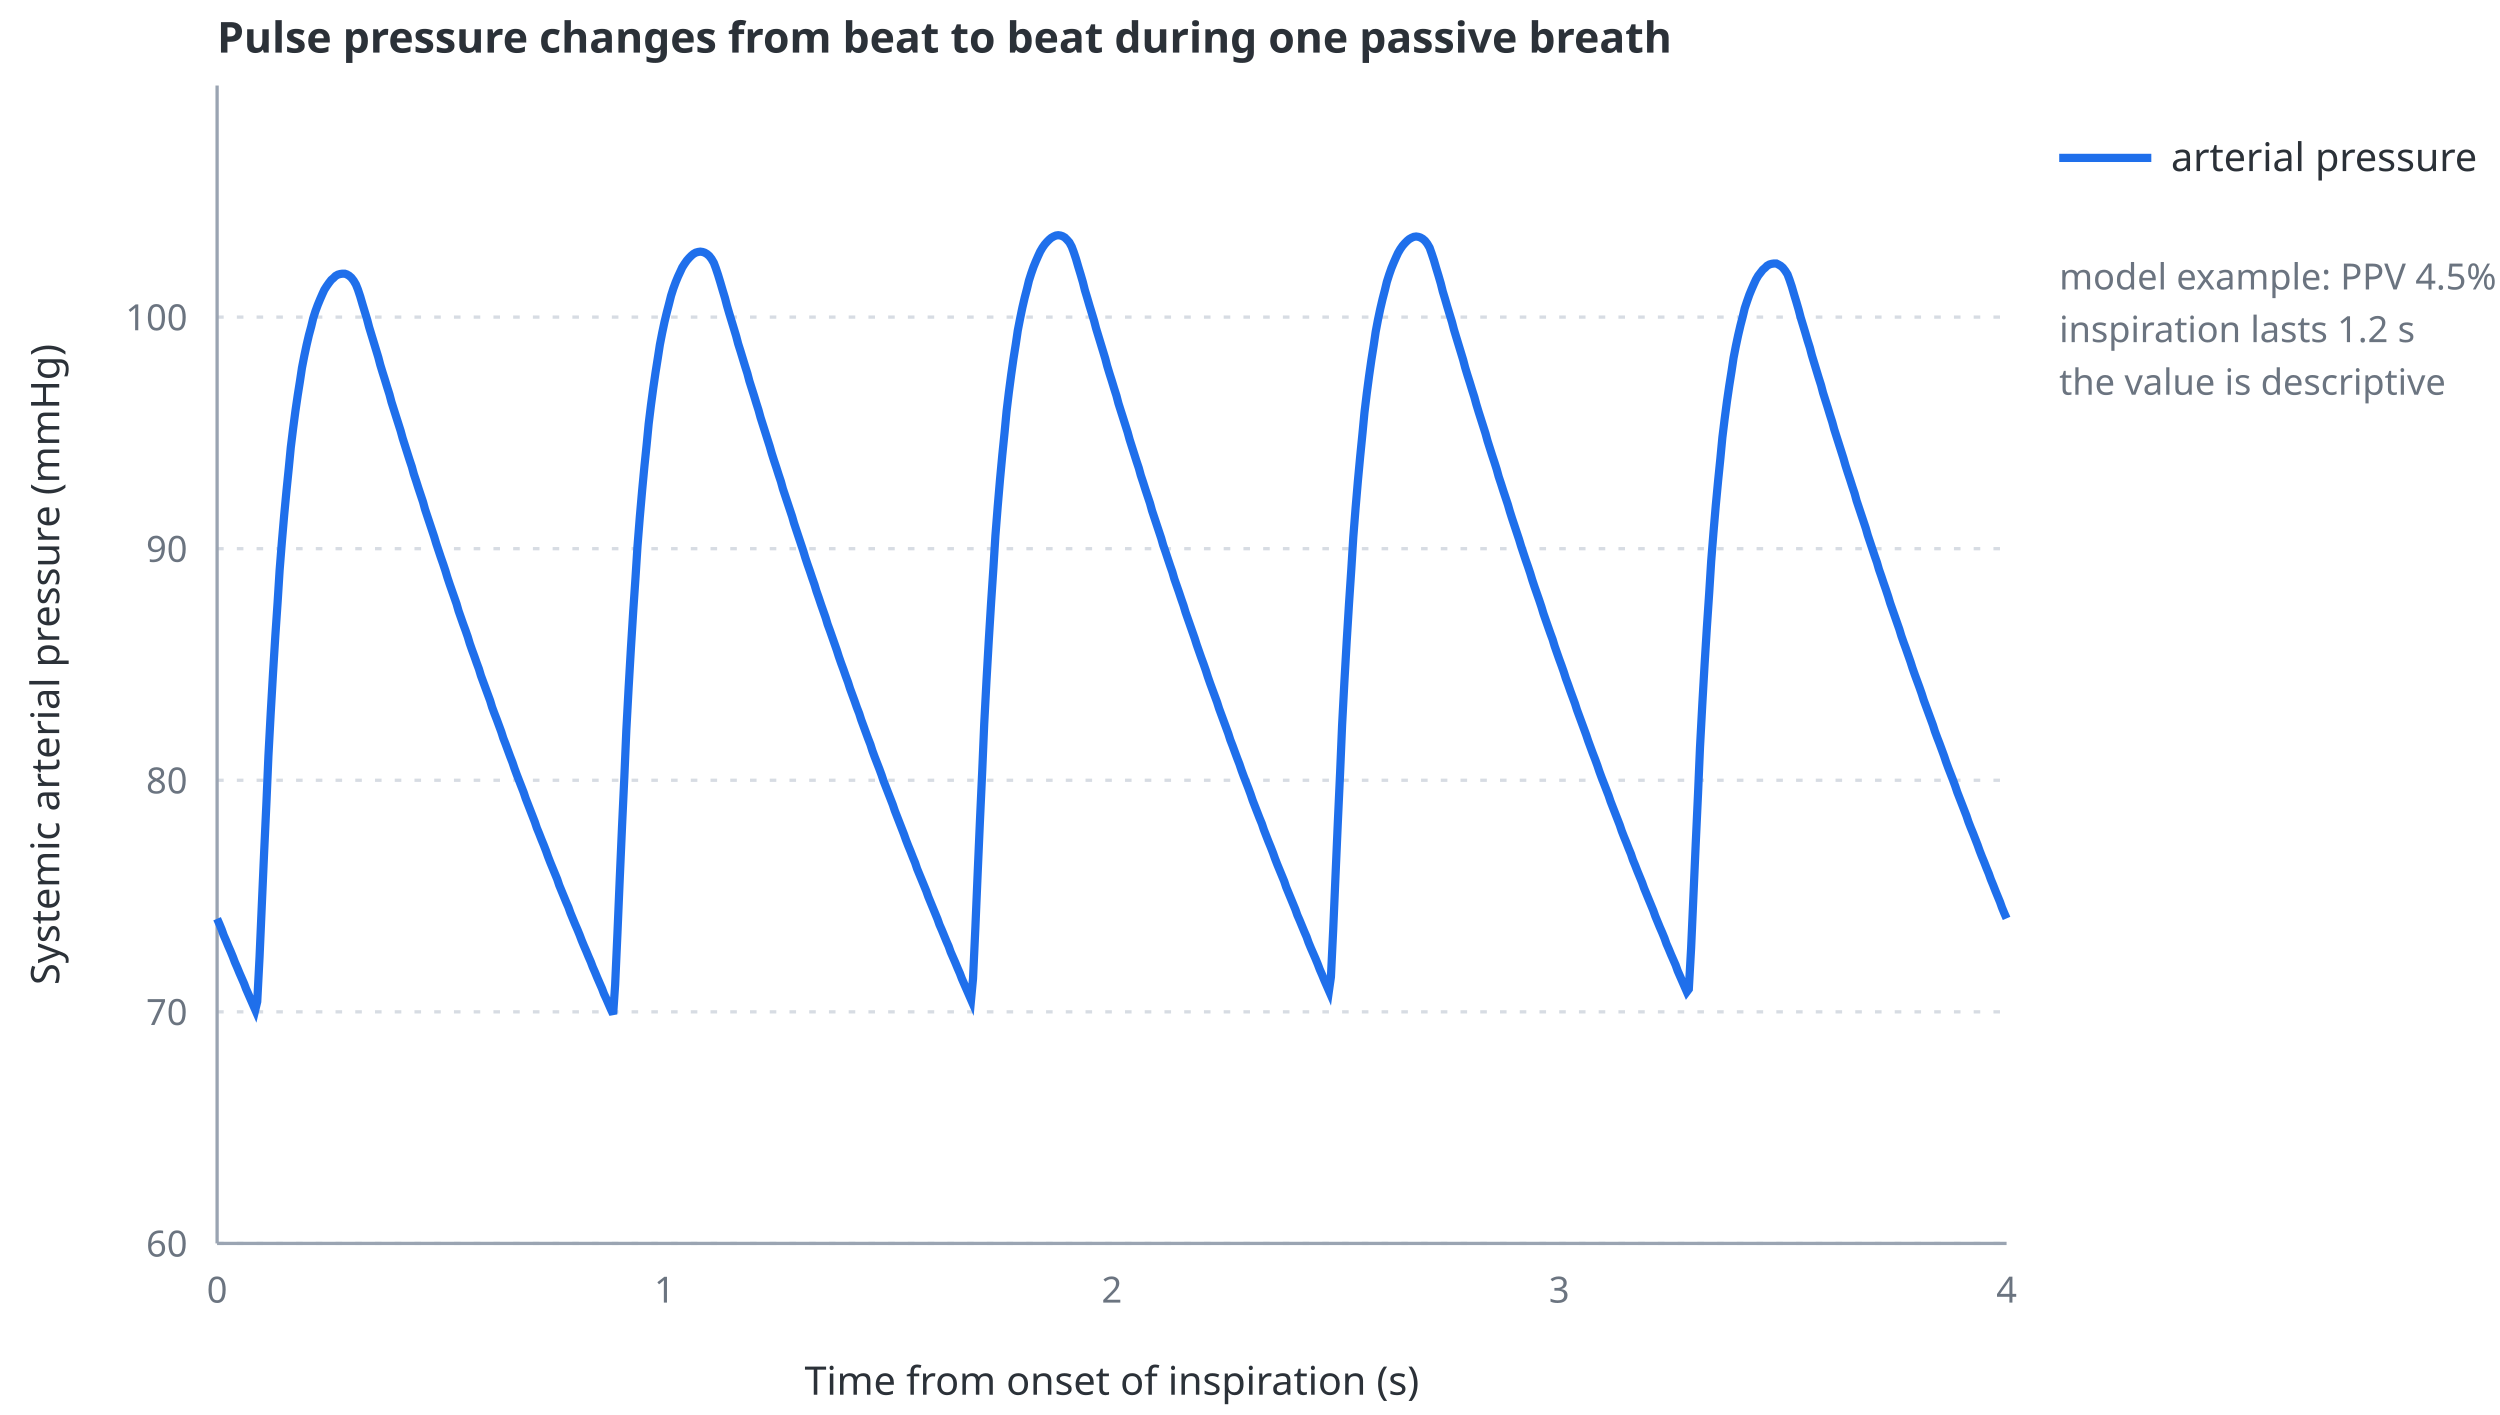
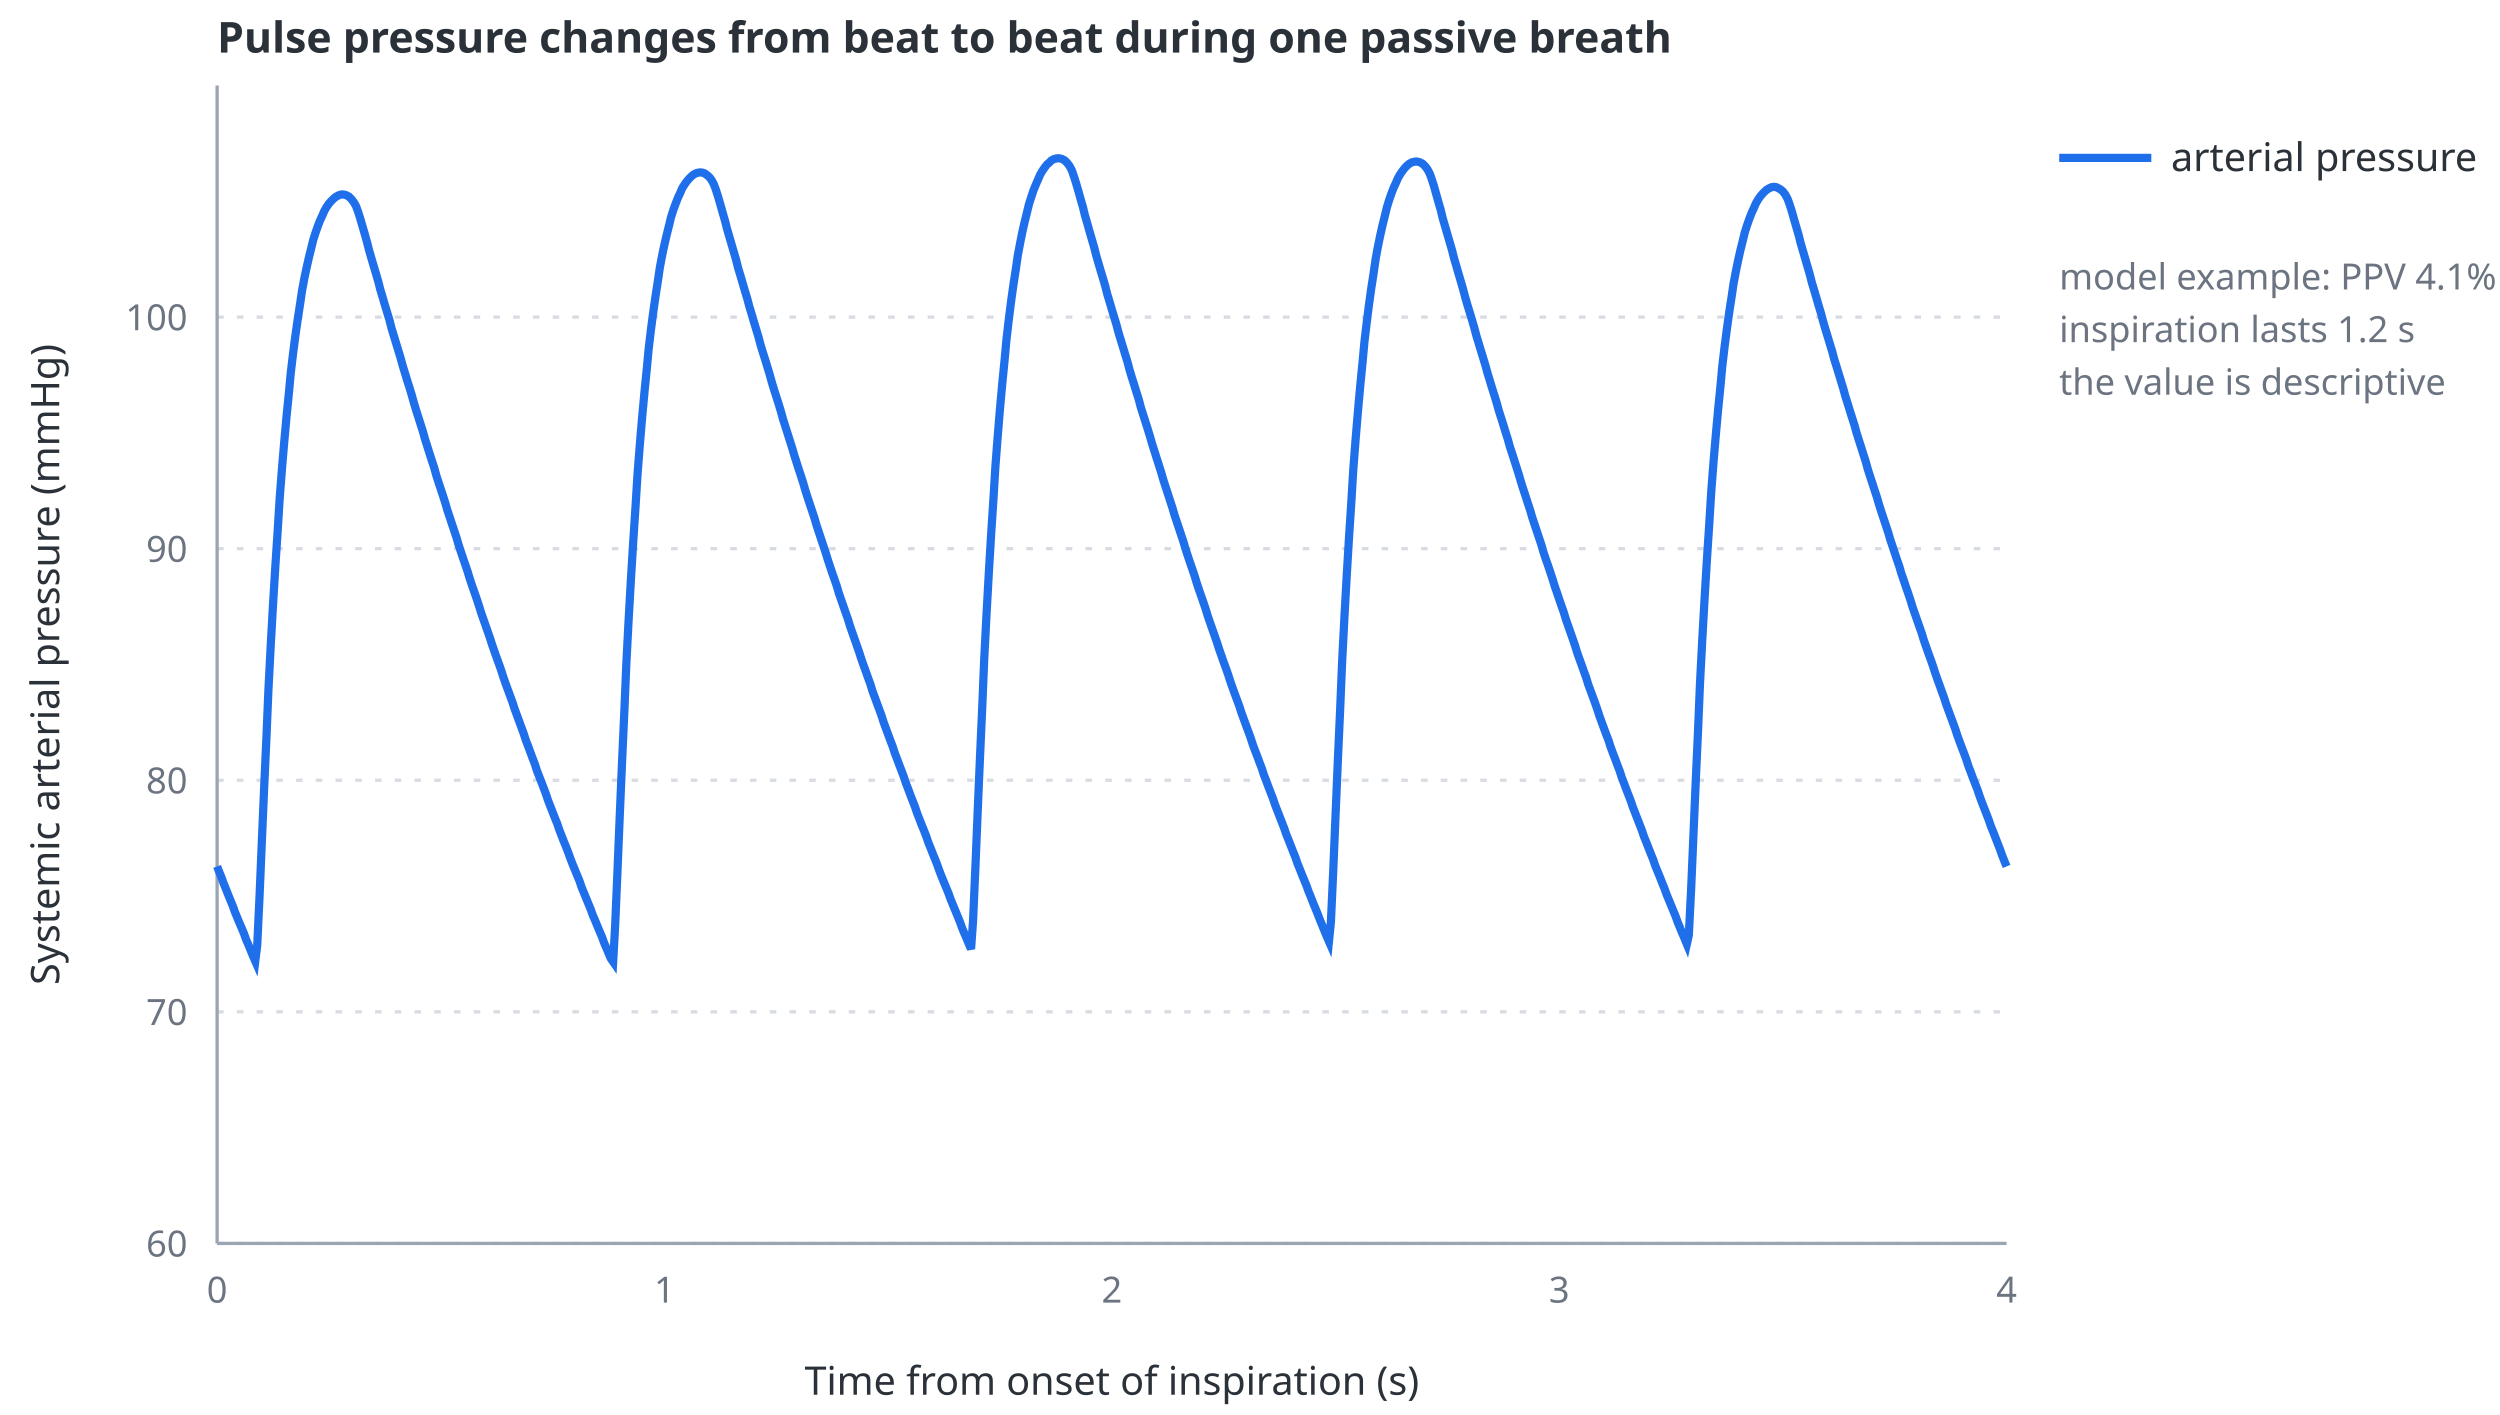
<svg xmlns="http://www.w3.org/2000/svg" viewBox="0 0 760 430" class="arthur-fig" role="img" aria-label="Pulse pressure changes from beat to beat during one passive breath">
  <style>
  svg.arthur-fig .bg { fill: none }
  svg.arthur-fig .axis { stroke: var(--fig-axis, #9aa4b2); stroke-width: 1 }
  svg.arthur-fig .grid { stroke: var(--fig-grid, #d7dce3); stroke-width: 1; stroke-dasharray: 2 4 }
  svg.arthur-fig .tick { fill: var(--fig-muted, #6b7480); font: 11px system-ui, sans-serif }
  svg.arthur-fig .label { fill: var(--fig-text, #2b3138); font: 12px system-ui, sans-serif }
  svg.arthur-fig .title { fill: var(--fig-text, #2b3138); font: 600 13px system-ui, sans-serif }
  svg.arthur-fig .lm { stroke: var(--fig-grid, #d7dce3); stroke-width: 1 }
  svg.arthur-fig .lm-text { fill: var(--fig-muted, #6b7480); font: 600 11px system-ui, sans-serif }
  svg.arthur-fig .total { stroke: var(--fig-total, #1f6feb); stroke-width: 2.5; fill: none }
  svg.arthur-fig .alv { stroke: var(--fig-alv, #d1495b); stroke-width: 1.6; fill: none; stroke-dasharray: 6 3 }
  svg.arthur-fig .extra { stroke: var(--fig-extra, #2a9d8f); stroke-width: 1.6; fill: none; stroke-dasharray: 6 3 }
  svg.arthur-fig .nadir { stroke: var(--fig-total, #1f6feb); stroke-width: 1; stroke-dasharray: 3 3 }
  svg.arthur-fig .dot { fill: var(--fig-total, #1f6feb); stroke: none }
  @media (prefers-color-scheme: dark) {
    svg.arthur-fig .axis { stroke: #5b6472 }
    svg.arthur-fig .grid, svg.arthur-fig .lm { stroke: #363d47 }
    svg.arthur-fig .tick, svg.arthur-fig .lm-text { fill: #8b95a3 }
    svg.arthur-fig .label, svg.arthur-fig .title { fill: #d6dbe2 }
    svg.arthur-fig .total, svg.arthur-fig .nadir { stroke: #58a6ff }
    svg.arthur-fig .dot { fill: #58a6ff }
    svg.arthur-fig .alv { stroke: #f08c9a }
    svg.arthur-fig .extra { stroke: #4fd1c1 }
  }
</style>
  <rect class="bg" width="760" height="430" />
  <text class="title" x="66" y="16">Pulse pressure changes from beat to beat during one passive breath</text>
  <line class="grid" x1="66" y1="378.0" x2="610" y2="378.0" />
  <text class="tick" x="57" y="382.0" text-anchor="end">60</text>
  <line class="grid" x1="66" y1="307.6" x2="610" y2="307.6" />
  <text class="tick" x="57" y="311.6" text-anchor="end">70</text>
  <line class="grid" x1="66" y1="237.2" x2="610" y2="237.2" />
  <text class="tick" x="57" y="241.2" text-anchor="end">80</text>
  <line class="grid" x1="66" y1="166.8" x2="610" y2="166.8" />
  <text class="tick" x="57" y="170.8" text-anchor="end">90</text>
  <line class="grid" x1="66" y1="96.4" x2="610" y2="96.4" />
  <text class="tick" x="57" y="100.4" text-anchor="end">100</text>
  <text class="tick" x="66.0" y="396" text-anchor="middle">0</text>
  <text class="tick" x="202.0" y="396" text-anchor="middle">1</text>
  <text class="tick" x="338.0" y="396" text-anchor="middle">2</text>
  <text class="tick" x="474.0" y="396" text-anchor="middle">3</text>
  <text class="tick" x="610.0" y="396" text-anchor="middle">4</text>
  <line class="axis" x1="66" y1="26" x2="66" y2="378" />
  <line class="axis" x1="66" y1="378.0" x2="610" y2="378.0" />
-   <path class="total" style="stroke-dasharray:none" d="M66.0 279.3 L66.7 280.9 L67.4 282.6 L68.0 284.3 L68.7 285.9 L69.4 287.6 L70.1 289.2 L70.8 290.9 L71.4 292.5 L72.1 294.1 L72.8 295.8 L73.5 297.4 L74.2 299.0 L74.8 300.6 L75.5 302.2 L76.2 303.8 L76.9 305.4 L77.6 307.0 L78.2 304.5 L78.9 291.0 L79.6 274.9 L80.3 259.0 L81.0 243.9 L81.6 229.8 L82.3 216.7 L83.0 204.6 L83.7 193.3 L84.4 183.0 L85.0 173.4 L85.7 164.6 L86.4 156.5 L87.1 149.1 L87.8 142.2 L88.4 136.0 L89.1 130.3 L89.8 125.0 L90.5 120.2 L91.2 115.8 L91.8 111.8 L92.5 108.2 L93.2 104.9 L93.9 101.9 L94.6 99.3 L95.2 96.8 L95.9 94.6 L96.6 92.7 L97.3 91.0 L98.0 89.4 L98.6 88.1 L99.3 87.0 L100.0 86.0 L100.7 85.1 L101.4 84.5 L102.0 83.9 L102.7 83.5 L103.4 83.3 L104.1 83.2 L104.8 83.2 L105.4 83.4 L106.1 83.8 L106.8 84.4 L107.5 85.3 L108.2 86.5 L108.8 88.0 L109.5 90.1 L110.2 92.5 L110.9 94.8 L111.6 97.1 L112.2 99.4 L112.9 101.7 L113.6 104.0 L114.3 106.3 L115.0 108.6 L115.6 110.9 L116.3 113.2 L117.0 115.4 L117.7 117.7 L118.4 119.9 L119.0 122.2 L119.7 124.4 L120.4 126.6 L121.1 128.8 L121.8 131.0 L122.4 133.2 L123.1 135.4 L123.8 137.6 L124.5 139.8 L125.2 141.9 L125.8 144.1 L126.5 146.2 L127.2 148.4 L127.9 150.5 L128.6 152.6 L129.2 154.8 L129.9 156.9 L130.6 159.0 L131.3 161.1 L132.0 163.2 L132.6 165.2 L133.3 167.3 L134.0 169.4 L134.7 171.4 L135.4 173.5 L136.0 175.5 L136.7 177.6 L137.4 179.6 L138.1 181.6 L138.8 183.6 L139.4 185.7 L140.1 187.7 L140.8 189.7 L141.5 191.6 L142.2 193.6 L142.8 195.6 L143.5 197.6 L144.2 199.5 L144.9 201.5 L145.6 203.4 L146.2 205.4 L146.9 207.3 L147.6 209.2 L148.3 211.1 L149.0 213.0 L149.6 215.0 L150.3 216.9 L151.0 218.7 L151.7 220.6 L152.4 222.5 L153.0 224.4 L153.7 226.2 L154.4 228.1 L155.1 230.0 L155.8 231.8 L156.4 233.6 L157.1 235.5 L157.8 237.3 L158.5 239.1 L159.2 240.9 L159.8 242.7 L160.5 244.5 L161.2 246.3 L161.9 248.1 L162.6 249.9 L163.2 251.7 L163.9 253.4 L164.6 255.2 L165.3 256.9 L166.0 258.7 L166.6 260.4 L167.3 262.2 L168.0 263.9 L168.7 265.6 L169.4 267.3 L170.0 269.1 L170.7 270.8 L171.4 272.5 L172.1 274.2 L172.8 275.8 L173.4 277.5 L174.1 279.2 L174.8 280.9 L175.5 282.5 L176.2 284.2 L176.8 285.8 L177.5 287.5 L178.2 289.1 L178.9 290.8 L179.6 292.4 L180.2 294.0 L180.9 295.6 L181.6 297.3 L182.3 298.9 L183.0 300.5 L183.6 302.1 L184.3 303.6 L185.0 305.2 L185.7 306.8 L186.4 308.3 L187.0 299.4 L187.7 283.8 L188.4 267.2 L189.1 251.2 L189.8 236.2 L190.4 222.1 L191.1 209.1 L191.8 197.0 L192.5 185.8 L193.2 175.5 L193.8 166.0 L194.5 157.2 L195.2 149.2 L195.9 141.8 L196.6 135.0 L197.2 128.8 L197.9 123.1 L198.6 117.9 L199.3 113.1 L200.0 108.7 L200.6 104.8 L201.3 101.2 L202.0 97.9 L202.7 95.0 L203.4 92.3 L204.0 89.9 L204.7 87.7 L205.4 85.8 L206.1 84.1 L206.8 82.6 L207.4 81.3 L208.1 80.2 L208.8 79.2 L209.5 78.4 L210.2 77.7 L210.8 77.2 L211.5 76.8 L212.2 76.6 L212.9 76.5 L213.6 76.6 L214.2 76.8 L214.9 77.2 L215.6 77.8 L216.3 78.7 L217.0 79.9 L217.6 81.5 L218.3 83.6 L219.0 85.9 L219.7 88.3 L220.4 90.6 L221.0 92.9 L221.7 95.3 L222.4 97.6 L223.1 99.9 L223.8 102.2 L224.4 104.5 L225.1 106.7 L225.8 109.0 L226.5 111.3 L227.2 113.5 L227.8 115.8 L228.5 118.0 L229.2 120.2 L229.9 122.5 L230.6 124.7 L231.2 126.9 L231.9 129.1 L232.6 131.3 L233.3 133.5 L234.0 135.7 L234.6 137.8 L235.3 140.0 L236.0 142.1 L236.7 144.3 L237.4 146.4 L238.0 148.6 L238.7 150.7 L239.4 152.8 L240.1 154.9 L240.8 157.0 L241.4 159.1 L242.1 161.2 L242.8 163.3 L243.5 165.4 L244.2 167.5 L244.8 169.5 L245.5 171.6 L246.2 173.6 L246.9 175.7 L247.6 177.7 L248.2 179.7 L248.9 181.7 L249.6 183.8 L250.3 185.8 L251.0 187.8 L251.6 189.8 L252.3 191.7 L253.0 193.7 L253.7 195.7 L254.4 197.7 L255.0 199.6 L255.7 201.6 L256.4 203.5 L257.1 205.5 L257.8 207.4 L258.4 209.3 L259.1 211.2 L259.8 213.1 L260.5 215.1 L261.2 216.9 L261.8 218.8 L262.5 220.7 L263.2 222.6 L263.9 224.5 L264.6 226.3 L265.2 228.2 L265.9 230.1 L266.6 231.9 L267.3 233.7 L268.0 235.6 L268.6 237.4 L269.3 239.2 L270.0 241.0 L270.7 242.8 L271.4 244.6 L272.0 246.4 L272.7 248.2 L273.4 250.0 L274.1 251.8 L274.8 253.6 L275.4 255.3 L276.1 257.1 L276.8 258.8 L277.5 260.6 L278.2 262.3 L278.8 264.1 L279.5 265.8 L280.2 267.5 L280.9 269.2 L281.6 270.9 L282.2 272.6 L282.9 274.3 L283.6 276.0 L284.3 277.7 L285.0 279.4 L285.6 281.1 L286.3 282.7 L287.0 284.4 L287.7 286.1 L288.4 287.7 L289.0 289.4 L289.7 291.0 L290.4 292.6 L291.1 294.3 L291.8 295.9 L292.4 297.5 L293.1 299.1 L293.8 300.7 L294.5 302.3 L295.2 303.9 L295.8 297.5 L296.5 282.3 L297.2 265.7 L297.9 249.6 L298.6 234.3 L299.2 220.1 L299.9 206.8 L300.6 194.5 L301.3 183.1 L302.0 172.6 L302.6 162.9 L303.3 154.0 L304.0 145.8 L304.7 138.3 L305.4 131.4 L306.0 125.0 L306.7 119.2 L307.4 113.9 L308.1 109.0 L308.8 104.6 L309.4 100.5 L310.1 96.9 L310.8 93.5 L311.5 90.5 L312.2 87.8 L312.8 85.3 L313.5 83.1 L314.2 81.1 L314.9 79.4 L315.6 77.8 L316.2 76.5 L316.9 75.3 L317.6 74.3 L318.3 73.5 L319.0 72.8 L319.6 72.3 L320.3 71.9 L321.0 71.6 L321.7 71.5 L322.4 71.6 L323.0 71.8 L323.7 72.2 L324.4 72.9 L325.1 73.7 L325.8 75.0 L326.4 76.6 L327.1 78.7 L327.8 81.1 L328.5 83.4 L329.2 85.8 L329.8 88.2 L330.5 90.5 L331.2 92.9 L331.9 95.2 L332.6 97.5 L333.2 99.8 L333.9 102.1 L334.6 104.4 L335.3 106.7 L336.0 109.0 L336.6 111.3 L337.3 113.6 L338.0 115.8 L338.7 118.1 L339.4 120.3 L340.0 122.6 L340.7 124.8 L341.4 127.0 L342.1 129.2 L342.8 131.4 L343.4 133.6 L344.1 135.8 L344.8 138.0 L345.5 140.2 L346.2 142.3 L346.8 144.5 L347.5 146.6 L348.2 148.8 L348.9 150.9 L349.6 153.0 L350.2 155.2 L350.9 157.3 L351.6 159.4 L352.3 161.5 L353.0 163.6 L353.6 165.7 L354.3 167.7 L355.0 169.8 L355.7 171.9 L356.4 173.9 L357.0 176.0 L357.7 178.0 L358.4 180.0 L359.1 182.1 L359.8 184.1 L360.4 186.1 L361.1 188.1 L361.8 190.1 L362.5 192.1 L363.2 194.1 L363.8 196.0 L364.5 198.0 L365.2 200.0 L365.9 201.9 L366.6 203.9 L367.2 205.8 L367.9 207.8 L368.6 209.7 L369.3 211.6 L370.0 213.5 L370.6 215.4 L371.3 217.3 L372.0 219.2 L372.7 221.1 L373.4 223.0 L374.0 224.9 L374.7 226.7 L375.4 228.6 L376.1 230.5 L376.8 232.3 L377.4 234.1 L378.1 236.0 L378.8 237.8 L379.5 239.6 L380.2 241.5 L380.8 243.3 L381.5 245.1 L382.2 246.9 L382.9 248.7 L383.6 250.4 L384.2 252.2 L384.9 254.0 L385.6 255.8 L386.3 257.5 L387.0 259.3 L387.6 261.0 L388.3 262.8 L389.0 264.5 L389.7 266.2 L390.4 267.9 L391.0 269.7 L391.7 271.4 L392.4 273.1 L393.1 274.8 L393.8 276.5 L394.4 278.2 L395.1 279.8 L395.8 281.5 L396.5 283.2 L397.2 284.8 L397.8 286.5 L398.5 288.2 L399.2 289.8 L399.9 291.4 L400.6 293.1 L401.2 294.7 L401.9 296.3 L402.6 298.0 L403.3 299.6 L404.0 301.2 L404.6 297.0 L405.3 282.5 L406.0 266.1 L406.7 250.0 L407.4 234.7 L408.0 220.4 L408.7 207.2 L409.4 194.9 L410.1 183.5 L410.8 173.0 L411.4 163.3 L412.1 154.4 L412.8 146.2 L413.5 138.7 L414.2 131.7 L414.8 125.4 L415.5 119.6 L416.2 114.3 L416.9 109.4 L417.6 105.0 L418.2 100.9 L418.9 97.2 L419.6 93.9 L420.3 90.9 L421.0 88.2 L421.6 85.7 L422.3 83.5 L423.0 81.5 L423.7 79.8 L424.4 78.2 L425.0 76.9 L425.7 75.7 L426.4 74.7 L427.1 73.9 L427.8 73.2 L428.4 72.7 L429.1 72.3 L429.8 72.0 L430.5 71.9 L431.2 72.0 L431.8 72.2 L432.5 72.6 L433.2 73.2 L433.9 74.1 L434.6 75.3 L435.2 77.0 L435.9 79.1 L436.6 81.5 L437.3 83.8 L438.0 86.2 L438.6 88.6 L439.3 90.9 L440.0 93.3 L440.7 95.6 L441.4 97.9 L442.0 100.2 L442.7 102.5 L443.4 104.8 L444.1 107.1 L444.8 109.4 L445.4 111.7 L446.1 114.0 L446.8 116.2 L447.5 118.5 L448.2 120.7 L448.8 122.9 L449.5 125.2 L450.2 127.4 L450.9 129.6 L451.6 131.8 L452.2 134.0 L452.9 136.2 L453.6 138.4 L454.3 140.5 L455.0 142.7 L455.6 144.9 L456.3 147.0 L457.0 149.2 L457.7 151.3 L458.4 153.4 L459.0 155.5 L459.7 157.7 L460.4 159.8 L461.1 161.9 L461.8 164.0 L462.4 166.0 L463.1 168.1 L463.8 170.2 L464.5 172.2 L465.2 174.3 L465.8 176.3 L466.5 178.4 L467.2 180.4 L467.9 182.4 L468.6 184.5 L469.2 186.5 L469.9 188.5 L470.6 190.5 L471.3 192.5 L472.0 194.4 L472.6 196.4 L473.3 198.4 L474.0 200.4 L474.7 202.3 L475.4 204.3 L476.0 206.2 L476.7 208.1 L477.4 210.1 L478.1 212.0 L478.8 213.9 L479.4 215.8 L480.1 217.7 L480.8 219.6 L481.5 221.5 L482.2 223.4 L482.8 225.2 L483.5 227.1 L484.2 229.0 L484.9 230.8 L485.6 232.7 L486.2 234.5 L486.9 236.4 L487.6 238.2 L488.3 240.0 L489.0 241.8 L489.6 243.6 L490.3 245.4 L491.0 247.2 L491.7 249.0 L492.4 250.8 L493.0 252.6 L493.7 254.4 L494.4 256.1 L495.1 257.9 L495.8 259.6 L496.4 261.4 L497.1 263.1 L497.8 264.9 L498.5 266.6 L499.2 268.3 L499.8 270.0 L500.5 271.7 L501.2 273.4 L501.9 275.1 L502.6 276.8 L503.2 278.5 L503.9 280.2 L504.6 281.9 L505.3 283.5 L506.0 285.2 L506.6 286.9 L507.3 288.5 L508.0 290.2 L508.7 291.8 L509.4 293.4 L510.0 295.1 L510.7 296.7 L511.4 298.3 L512.1 299.9 L512.8 301.5 L513.4 300.7 L514.1 288.2 L514.8 272.4 L515.5 256.5 L516.2 241.3 L516.8 227.2 L517.5 214.1 L518.2 201.9 L518.9 190.6 L519.6 180.2 L520.2 170.6 L520.9 161.8 L521.6 153.6 L522.3 146.2 L523.0 139.3 L523.6 133.0 L524.3 127.3 L525.0 122.0 L525.7 117.2 L526.4 112.8 L527.0 108.8 L527.7 105.2 L528.4 101.9 L529.1 98.9 L529.8 96.2 L530.4 93.7 L531.1 91.6 L531.8 89.6 L532.5 87.9 L533.2 86.3 L533.8 85.0 L534.5 83.8 L535.2 82.9 L535.9 82.0 L536.6 81.4 L537.2 80.8 L537.9 80.4 L538.6 80.2 L539.3 80.1 L540.0 80.1 L540.6 80.4 L541.3 80.8 L542.0 81.4 L542.7 82.3 L543.4 83.4 L544.0 85.0 L544.7 87.1 L545.4 89.5 L546.1 91.8 L546.8 94.2 L547.4 96.5 L548.1 98.8 L548.8 101.1 L549.5 103.5 L550.2 105.7 L550.8 108.0 L551.5 110.3 L552.2 112.6 L552.9 114.9 L553.6 117.1 L554.2 119.4 L554.9 121.6 L555.6 123.8 L556.3 126.1 L557.0 128.3 L557.6 130.5 L558.3 132.7 L559.0 134.9 L559.7 137.1 L560.4 139.3 L561.0 141.4 L561.7 143.6 L562.4 145.7 L563.1 147.9 L563.8 150.0 L564.4 152.2 L565.1 154.3 L565.8 156.4 L566.5 158.5 L567.2 160.6 L567.8 162.7 L568.5 164.8 L569.2 166.9 L569.9 169.0 L570.6 171.0 L571.2 173.1 L571.9 175.1 L572.6 177.2 L573.3 179.2 L574.0 181.3 L574.6 183.3 L575.3 185.3 L576.0 187.3 L576.7 189.3 L577.4 191.3 L578.0 193.3 L578.7 195.3 L579.4 197.2 L580.1 199.2 L580.8 201.2 L581.4 203.1 L582.1 205.1 L582.8 207.0 L583.5 208.9 L584.2 210.9 L584.8 212.8 L585.5 214.7 L586.2 216.6 L586.9 218.5 L587.6 220.4 L588.2 222.3 L588.9 224.2 L589.6 226.0 L590.3 227.9 L591.0 229.8 L591.6 231.6 L592.3 233.5 L593.0 235.3 L593.7 237.1 L594.4 239.0 L595.0 240.8 L595.7 242.6 L596.4 244.4 L597.1 246.2 L597.8 248.0 L598.4 249.8 L599.1 251.6 L599.8 253.3 L600.5 255.1 L601.2 256.9 L601.8 258.6 L602.5 260.4 L603.2 262.1 L603.9 263.9 L604.6 265.6 L605.2 267.3 L605.9 269.0 L606.6 270.8 L607.3 272.5 L608.0 274.2 L608.6 275.9 L609.3 277.6 L610.0 279.2" />
+   <path class="total" style="stroke-dasharray:none" d="M66.0 263.4 L66.7 265.2 L67.4 266.9 L68.0 268.6 L68.7 270.3 L69.4 272.1 L70.1 273.8 L70.8 275.5 L71.4 277.2 L72.1 278.9 L72.8 280.6 L73.5 282.2 L74.2 283.9 L74.8 285.6 L75.5 287.2 L76.2 288.9 L76.9 290.6 L77.6 292.2 L78.2 287.3 L78.9 272.5 L79.6 255.8 L80.3 239.5 L81.0 224.1 L81.6 209.7 L82.3 196.2 L83.0 183.8 L83.7 172.2 L84.4 161.6 L85.0 151.8 L85.7 142.7 L86.4 134.4 L87.1 126.7 L87.8 119.7 L88.4 113.3 L89.1 107.4 L89.8 102.0 L90.5 97.1 L91.2 92.6 L91.8 88.5 L92.5 84.7 L93.2 81.4 L93.9 78.3 L94.6 75.5 L95.2 73.0 L95.9 70.8 L96.6 68.8 L97.3 67.0 L98.0 65.5 L98.6 64.1 L99.3 62.9 L100.0 61.9 L100.7 61.1 L101.4 60.4 L102.0 59.9 L102.7 59.5 L103.4 59.2 L104.1 59.1 L104.8 59.2 L105.4 59.4 L106.1 59.8 L106.8 60.5 L107.5 61.4 L108.2 62.6 L108.8 64.2 L109.5 66.4 L110.2 68.8 L110.9 71.2 L111.6 73.7 L112.2 76.1 L112.9 78.5 L113.6 80.9 L114.3 83.2 L115.0 85.6 L115.6 88.0 L116.3 90.3 L117.0 92.7 L117.7 95.0 L118.4 97.3 L119.0 99.7 L119.7 102.0 L120.4 104.3 L121.1 106.6 L121.8 108.9 L122.4 111.1 L123.1 113.4 L123.8 115.7 L124.5 117.9 L125.2 120.2 L125.8 122.4 L126.5 124.7 L127.2 126.9 L127.9 129.1 L128.6 131.3 L129.2 133.5 L129.9 135.7 L130.6 137.9 L131.3 140.1 L132.0 142.2 L132.6 144.4 L133.3 146.6 L134.0 148.7 L134.7 150.8 L135.4 153.0 L136.0 155.1 L136.7 157.2 L137.4 159.3 L138.1 161.4 L138.8 163.5 L139.4 165.6 L140.1 167.7 L140.8 169.8 L141.5 171.8 L142.2 173.9 L142.8 175.9 L143.5 178.0 L144.2 180.0 L144.9 182.0 L145.6 184.1 L146.2 186.1 L146.9 188.1 L147.6 190.1 L148.3 192.1 L149.0 194.1 L149.6 196.0 L150.3 198.0 L151.0 200.0 L151.7 201.9 L152.4 203.9 L153.0 205.8 L153.7 207.8 L154.4 209.7 L155.1 211.6 L155.8 213.5 L156.4 215.4 L157.1 217.3 L157.8 219.2 L158.5 221.1 L159.2 223.0 L159.8 224.9 L160.5 226.7 L161.2 228.6 L161.9 230.5 L162.6 232.3 L163.2 234.2 L163.9 236.0 L164.6 237.8 L165.3 239.6 L166.0 241.5 L166.6 243.3 L167.3 245.1 L168.0 246.9 L168.7 248.7 L169.4 250.4 L170.0 252.2 L170.7 254.0 L171.4 255.8 L172.1 257.5 L172.8 259.3 L173.4 261.0 L174.1 262.8 L174.8 264.5 L175.5 266.2 L176.2 267.9 L176.8 269.7 L177.5 271.4 L178.2 273.1 L178.9 274.8 L179.6 276.5 L180.2 278.2 L180.9 279.8 L181.6 281.5 L182.3 283.2 L183.0 284.8 L183.6 286.5 L184.3 288.1 L185.0 289.8 L185.7 291.4 L186.4 292.4 L187.0 281.5 L187.7 265.1 L188.4 248.1 L189.1 231.7 L189.8 216.3 L190.4 201.9 L191.1 188.5 L191.8 176.1 L192.5 164.7 L193.2 154.0 L193.8 144.3 L194.5 135.3 L195.2 127.0 L195.9 119.4 L196.6 112.4 L197.2 106.0 L197.9 100.1 L198.6 94.8 L199.3 89.9 L200.0 85.4 L200.6 81.3 L201.3 77.6 L202.0 74.3 L202.7 71.3 L203.4 68.5 L204.0 66.0 L204.7 63.8 L205.4 61.9 L206.1 60.1 L206.8 58.6 L207.4 57.2 L208.1 56.1 L208.8 55.1 L209.5 54.3 L210.2 53.6 L210.8 53.1 L211.5 52.7 L212.2 52.5 L212.9 52.4 L213.6 52.5 L214.2 52.7 L214.9 53.2 L215.6 53.8 L216.3 54.7 L217.0 56.0 L217.6 57.6 L218.3 59.8 L219.0 62.2 L219.7 64.7 L220.4 67.1 L221.0 69.5 L221.7 71.9 L222.4 74.3 L223.1 76.7 L223.8 79.1 L224.4 81.5 L225.1 83.8 L225.8 86.2 L226.5 88.6 L227.2 90.9 L227.8 93.2 L228.5 95.5 L229.2 97.9 L229.9 100.2 L230.6 102.5 L231.2 104.8 L231.9 107.1 L232.6 109.3 L233.3 111.6 L234.0 113.9 L234.6 116.1 L235.3 118.4 L236.0 120.6 L236.7 122.8 L237.4 125.1 L238.0 127.3 L238.7 129.5 L239.4 131.7 L240.1 133.9 L240.8 136.1 L241.4 138.2 L242.1 140.4 L242.8 142.6 L243.5 144.7 L244.2 146.9 L244.8 149.0 L245.5 151.2 L246.2 153.3 L246.9 155.4 L247.6 157.5 L248.2 159.6 L248.9 161.7 L249.6 163.8 L250.3 165.9 L251.0 168.0 L251.6 170.0 L252.3 172.1 L253.0 174.2 L253.7 176.2 L254.4 178.2 L255.0 180.3 L255.7 182.3 L256.4 184.3 L257.1 186.3 L257.8 188.3 L258.4 190.3 L259.1 192.3 L259.8 194.3 L260.5 196.3 L261.2 198.3 L261.8 200.2 L262.5 202.2 L263.2 204.1 L263.9 206.1 L264.6 208.0 L265.2 210.0 L265.9 211.9 L266.6 213.8 L267.3 215.7 L268.0 217.6 L268.6 219.5 L269.3 221.4 L270.0 223.3 L270.7 225.2 L271.4 227.0 L272.0 228.9 L272.7 230.7 L273.4 232.6 L274.1 234.4 L274.8 236.3 L275.4 238.1 L276.1 239.9 L276.8 241.8 L277.5 243.6 L278.2 245.4 L278.8 247.2 L279.5 249.0 L280.2 250.8 L280.9 252.5 L281.6 254.3 L282.2 256.1 L282.9 257.8 L283.6 259.6 L284.3 261.3 L285.0 263.1 L285.6 264.8 L286.3 266.6 L287.0 268.3 L287.7 270.0 L288.4 271.7 L289.0 273.4 L289.7 275.1 L290.4 276.8 L291.1 278.5 L291.8 280.2 L292.4 281.9 L293.1 283.6 L293.8 285.2 L294.5 286.9 L295.2 288.5 L295.8 280.1 L296.5 264.1 L297.2 247.1 L297.9 230.6 L298.6 215.0 L299.2 200.4 L299.9 186.8 L300.6 174.2 L301.3 162.5 L302.0 151.8 L302.6 141.8 L303.3 132.7 L304.0 124.2 L304.7 116.5 L305.4 109.4 L306.0 102.9 L306.7 96.9 L307.4 91.4 L308.1 86.4 L308.8 81.9 L309.4 77.7 L310.1 74.0 L310.8 70.5 L311.5 67.4 L312.2 64.6 L312.8 62.1 L313.5 59.9 L314.2 57.8 L314.9 56.1 L315.6 54.5 L316.2 53.1 L316.9 51.9 L317.6 50.9 L318.3 50.0 L319.0 49.4 L319.6 48.8 L320.3 48.4 L321.0 48.2 L321.7 48.1 L322.4 48.2 L323.0 48.4 L323.7 48.8 L324.4 49.5 L325.1 50.4 L325.8 51.7 L326.4 53.4 L327.1 55.6 L327.8 58.0 L328.5 60.5 L329.2 62.9 L329.8 65.4 L330.5 67.8 L331.2 70.3 L331.9 72.7 L332.6 75.1 L333.2 77.5 L333.9 79.9 L334.6 82.3 L335.3 84.6 L336.0 87.0 L336.6 89.4 L337.3 91.7 L338.0 94.1 L338.7 96.4 L339.4 98.7 L340.0 101.0 L340.7 103.3 L341.4 105.6 L342.1 107.9 L342.8 110.2 L343.4 112.5 L344.1 114.8 L344.8 117.0 L345.5 119.3 L346.2 121.5 L346.8 123.8 L347.5 126.0 L348.2 128.2 L348.9 130.4 L349.6 132.7 L350.2 134.8 L350.9 137.0 L351.6 139.2 L352.3 141.4 L353.0 143.6 L353.6 145.7 L354.3 147.9 L355.0 150.0 L355.7 152.2 L356.4 154.3 L357.0 156.4 L357.7 158.5 L358.4 160.6 L359.1 162.7 L359.8 164.8 L360.4 166.9 L361.1 169.0 L361.8 171.1 L362.5 173.1 L363.2 175.2 L363.8 177.2 L364.5 179.3 L365.2 181.3 L365.9 183.3 L366.6 185.4 L367.2 187.4 L367.9 189.4 L368.6 191.4 L369.3 193.4 L370.0 195.4 L370.6 197.3 L371.3 199.3 L372.0 201.3 L372.7 203.2 L373.4 205.2 L374.0 207.1 L374.7 209.1 L375.4 211.0 L376.1 212.9 L376.8 214.8 L377.4 216.7 L378.1 218.6 L378.8 220.5 L379.5 222.4 L380.2 224.3 L380.8 226.2 L381.5 228.1 L382.2 229.9 L382.9 231.8 L383.6 233.6 L384.2 235.5 L384.9 237.3 L385.6 239.2 L386.3 241.0 L387.0 242.8 L387.6 244.6 L388.3 246.4 L389.0 248.2 L389.7 250.0 L390.4 251.8 L391.0 253.6 L391.7 255.3 L392.4 257.1 L393.1 258.9 L393.8 260.6 L394.4 262.4 L395.1 264.1 L395.8 265.9 L396.5 267.6 L397.2 269.3 L397.8 271.0 L398.5 272.7 L399.2 274.5 L399.9 276.2 L400.6 277.9 L401.2 279.5 L401.9 281.2 L402.6 282.9 L403.3 284.6 L404.0 286.2 L404.6 280.2 L405.3 264.8 L406.0 247.9 L406.7 231.4 L407.4 215.8 L408.0 201.3 L408.7 187.7 L409.4 175.1 L410.1 163.4 L410.8 152.7 L411.4 142.7 L412.1 133.6 L412.8 125.2 L413.5 117.4 L414.2 110.3 L414.8 103.8 L415.5 97.9 L416.2 92.4 L416.9 87.4 L417.6 82.9 L418.2 78.7 L418.9 74.9 L419.6 71.5 L420.3 68.4 L421.0 65.6 L421.6 63.1 L422.3 60.8 L423.0 58.8 L423.7 57.0 L424.4 55.5 L425.0 54.1 L425.7 52.9 L426.4 51.9 L427.1 51.0 L427.8 50.3 L428.4 49.8 L429.1 49.4 L429.8 49.2 L430.5 49.1 L431.2 49.2 L431.8 49.4 L432.5 49.8 L433.2 50.5 L433.9 51.4 L434.6 52.7 L435.2 54.3 L435.9 56.5 L436.6 59.0 L437.3 61.5 L438.0 63.9 L438.6 66.4 L439.3 68.8 L440.0 71.2 L440.7 73.6 L441.4 76.0 L442.0 78.4 L442.7 80.8 L443.4 83.2 L444.1 85.6 L444.8 88.0 L445.4 90.3 L446.1 92.7 L446.8 95.0 L447.5 97.3 L448.2 99.7 L448.8 102.0 L449.5 104.3 L450.2 106.6 L450.9 108.9 L451.6 111.2 L452.2 113.4 L452.9 115.7 L453.6 118.0 L454.3 120.2 L455.0 122.5 L455.6 124.7 L456.3 126.9 L457.0 129.1 L457.7 131.4 L458.4 133.6 L459.0 135.8 L459.7 137.9 L460.4 140.1 L461.1 142.3 L461.8 144.5 L462.4 146.6 L463.1 148.8 L463.8 150.9 L464.5 153.1 L465.2 155.2 L465.8 157.3 L466.5 159.4 L467.2 161.5 L467.9 163.6 L468.6 165.7 L469.2 167.8 L469.9 169.9 L470.6 171.9 L471.3 174.0 L472.0 176.1 L472.6 178.1 L473.3 180.1 L474.0 182.2 L474.7 184.2 L475.4 186.2 L476.0 188.2 L476.7 190.2 L477.4 192.2 L478.1 194.2 L478.8 196.2 L479.4 198.2 L480.1 200.2 L480.8 202.1 L481.5 204.1 L482.2 206.0 L482.8 208.0 L483.5 209.9 L484.2 211.8 L484.9 213.7 L485.6 215.7 L486.2 217.6 L486.9 219.5 L487.6 221.4 L488.3 223.3 L489.0 225.1 L489.6 227.0 L490.3 228.9 L491.0 230.7 L491.7 232.6 L492.4 234.4 L493.0 236.3 L493.7 238.1 L494.4 240.0 L495.1 241.8 L495.8 243.6 L496.4 245.4 L497.1 247.2 L497.8 249.0 L498.5 250.8 L499.2 252.6 L499.8 254.4 L500.5 256.1 L501.2 257.9 L501.9 259.7 L502.6 261.4 L503.2 263.2 L503.9 264.9 L504.6 266.6 L505.3 268.4 L506.0 270.1 L506.6 271.8 L507.3 273.5 L508.0 275.2 L508.7 276.9 L509.4 278.6 L510.0 280.3 L510.7 282.0 L511.4 283.7 L512.1 285.3 L512.8 287.0 L513.4 284.3 L514.1 270.4 L514.8 254.0 L515.5 237.6 L516.2 222.2 L516.8 207.7 L517.5 194.3 L518.2 181.8 L518.9 170.2 L519.6 159.5 L520.2 149.7 L520.9 140.6 L521.6 132.3 L522.3 124.6 L523.0 117.6 L523.6 111.1 L524.3 105.2 L525.0 99.8 L525.7 94.8 L526.4 90.3 L527.0 86.2 L527.7 82.5 L528.4 79.1 L529.1 76.0 L529.8 73.2 L530.4 70.7 L531.1 68.5 L531.8 66.5 L532.5 64.7 L533.2 63.2 L533.8 61.8 L534.5 60.6 L535.2 59.6 L535.9 58.8 L536.6 58.1 L537.2 57.6 L537.9 57.2 L538.6 56.9 L539.3 56.8 L540.0 56.9 L540.6 57.2 L541.3 57.6 L542.0 58.2 L542.7 59.1 L543.4 60.4 L544.0 62.0 L544.7 64.2 L545.4 66.7 L546.1 69.1 L546.8 71.5 L547.4 73.9 L548.1 76.3 L548.8 78.7 L549.5 81.1 L550.2 83.5 L550.8 85.9 L551.5 88.2 L552.2 90.6 L552.9 93.0 L553.6 95.3 L554.2 97.6 L554.9 100.0 L555.6 102.3 L556.3 104.6 L557.0 106.9 L557.6 109.2 L558.3 111.4 L559.0 113.7 L559.7 116.0 L560.4 118.3 L561.0 120.5 L561.7 122.7 L562.4 125.0 L563.1 127.2 L563.8 129.4 L564.4 131.6 L565.1 133.8 L565.8 136.0 L566.5 138.2 L567.2 140.4 L567.8 142.6 L568.5 144.8 L569.2 146.9 L569.9 149.1 L570.6 151.2 L571.2 153.3 L571.9 155.5 L572.6 157.6 L573.3 159.7 L574.0 161.8 L574.6 163.9 L575.3 166.0 L576.0 168.1 L576.7 170.2 L577.4 172.2 L578.0 174.3 L578.7 176.3 L579.4 178.4 L580.1 180.4 L580.8 182.5 L581.4 184.5 L582.1 186.5 L582.8 188.5 L583.5 190.5 L584.2 192.5 L584.8 194.5 L585.5 196.5 L586.2 198.5 L586.9 200.4 L587.6 202.4 L588.2 204.3 L588.9 206.3 L589.6 208.2 L590.3 210.2 L591.0 212.1 L591.6 214.0 L592.3 215.9 L593.0 217.8 L593.7 219.7 L594.4 221.6 L595.0 223.5 L595.7 225.4 L596.4 227.3 L597.1 229.1 L597.8 231.0 L598.4 232.9 L599.1 234.7 L599.8 236.6 L600.5 238.4 L601.2 240.2 L601.8 242.0 L602.5 243.9 L603.2 245.7 L603.9 247.5 L604.6 249.3 L605.2 251.1 L605.9 252.8 L606.6 254.6 L607.3 256.4 L608.0 258.2 L608.6 259.9 L609.3 261.7 L610.0 263.4" />
  <text class="label" transform="translate(18 202) rotate(-90)" text-anchor="middle">Systemic arterial pressure (mmHg)</text>
  <text class="label" x="338" y="424" text-anchor="middle">Time from onset of inspiration (s)</text>
  <line class="total" style="stroke-dasharray:none" x1="626" y1="48" x2="654" y2="48" />
  <text class="label" x="660" y="52">arterial pressure</text>
-   <text class="tick" x="626" y="88">model example: PPV 4.5%</text>
+   <text class="tick" x="626" y="88">model example: PPV 4.1%</text>
  <text class="tick" x="626" y="104">inspiration lasts 1.2 s</text>
  <text class="tick" x="626" y="120">the value is descriptive</text>
</svg>
